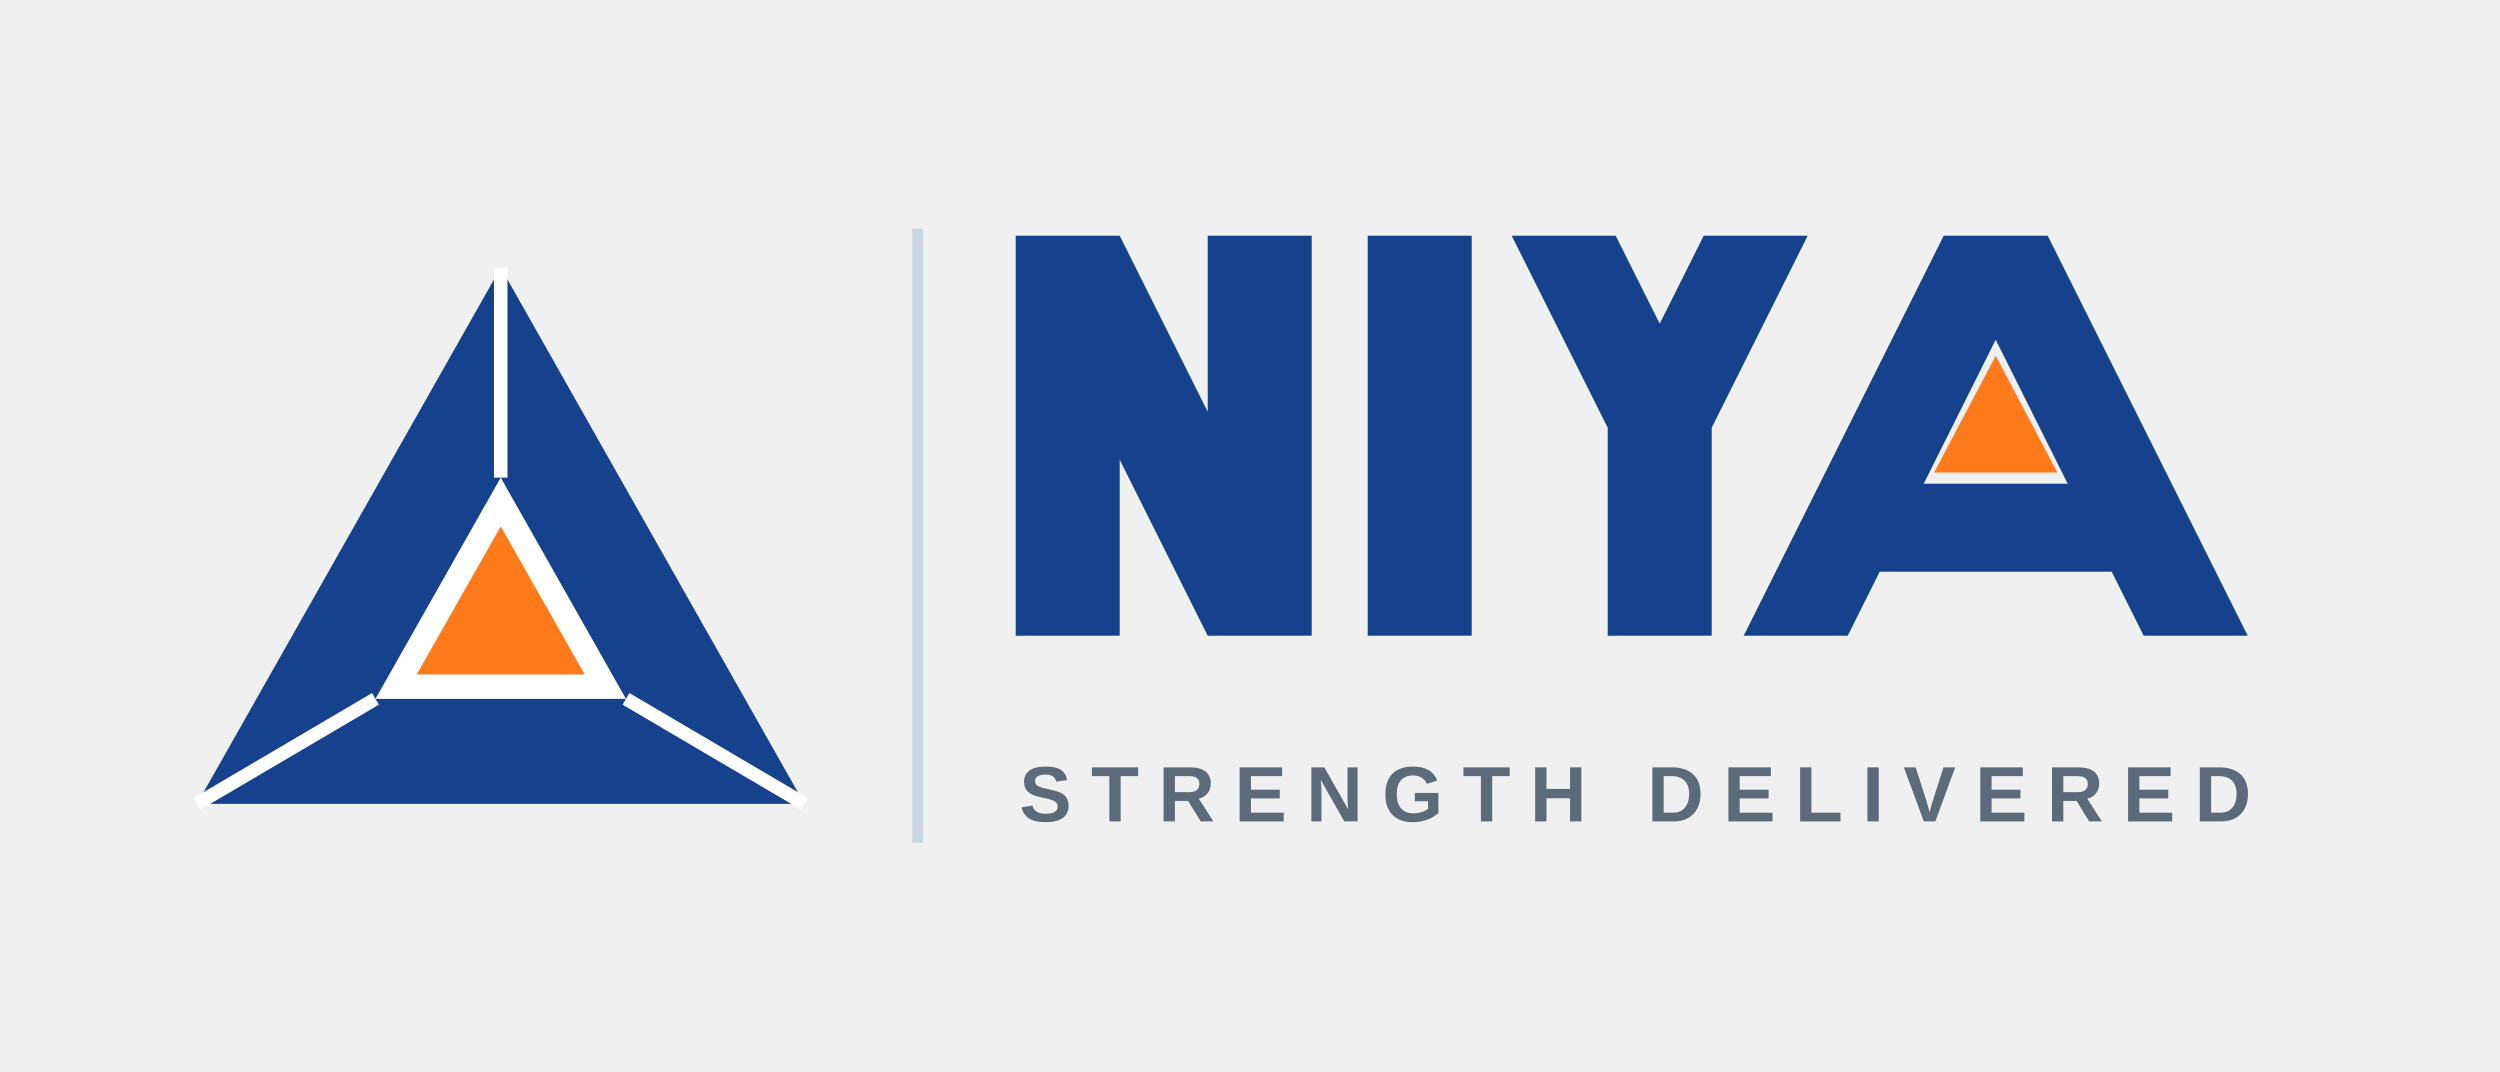
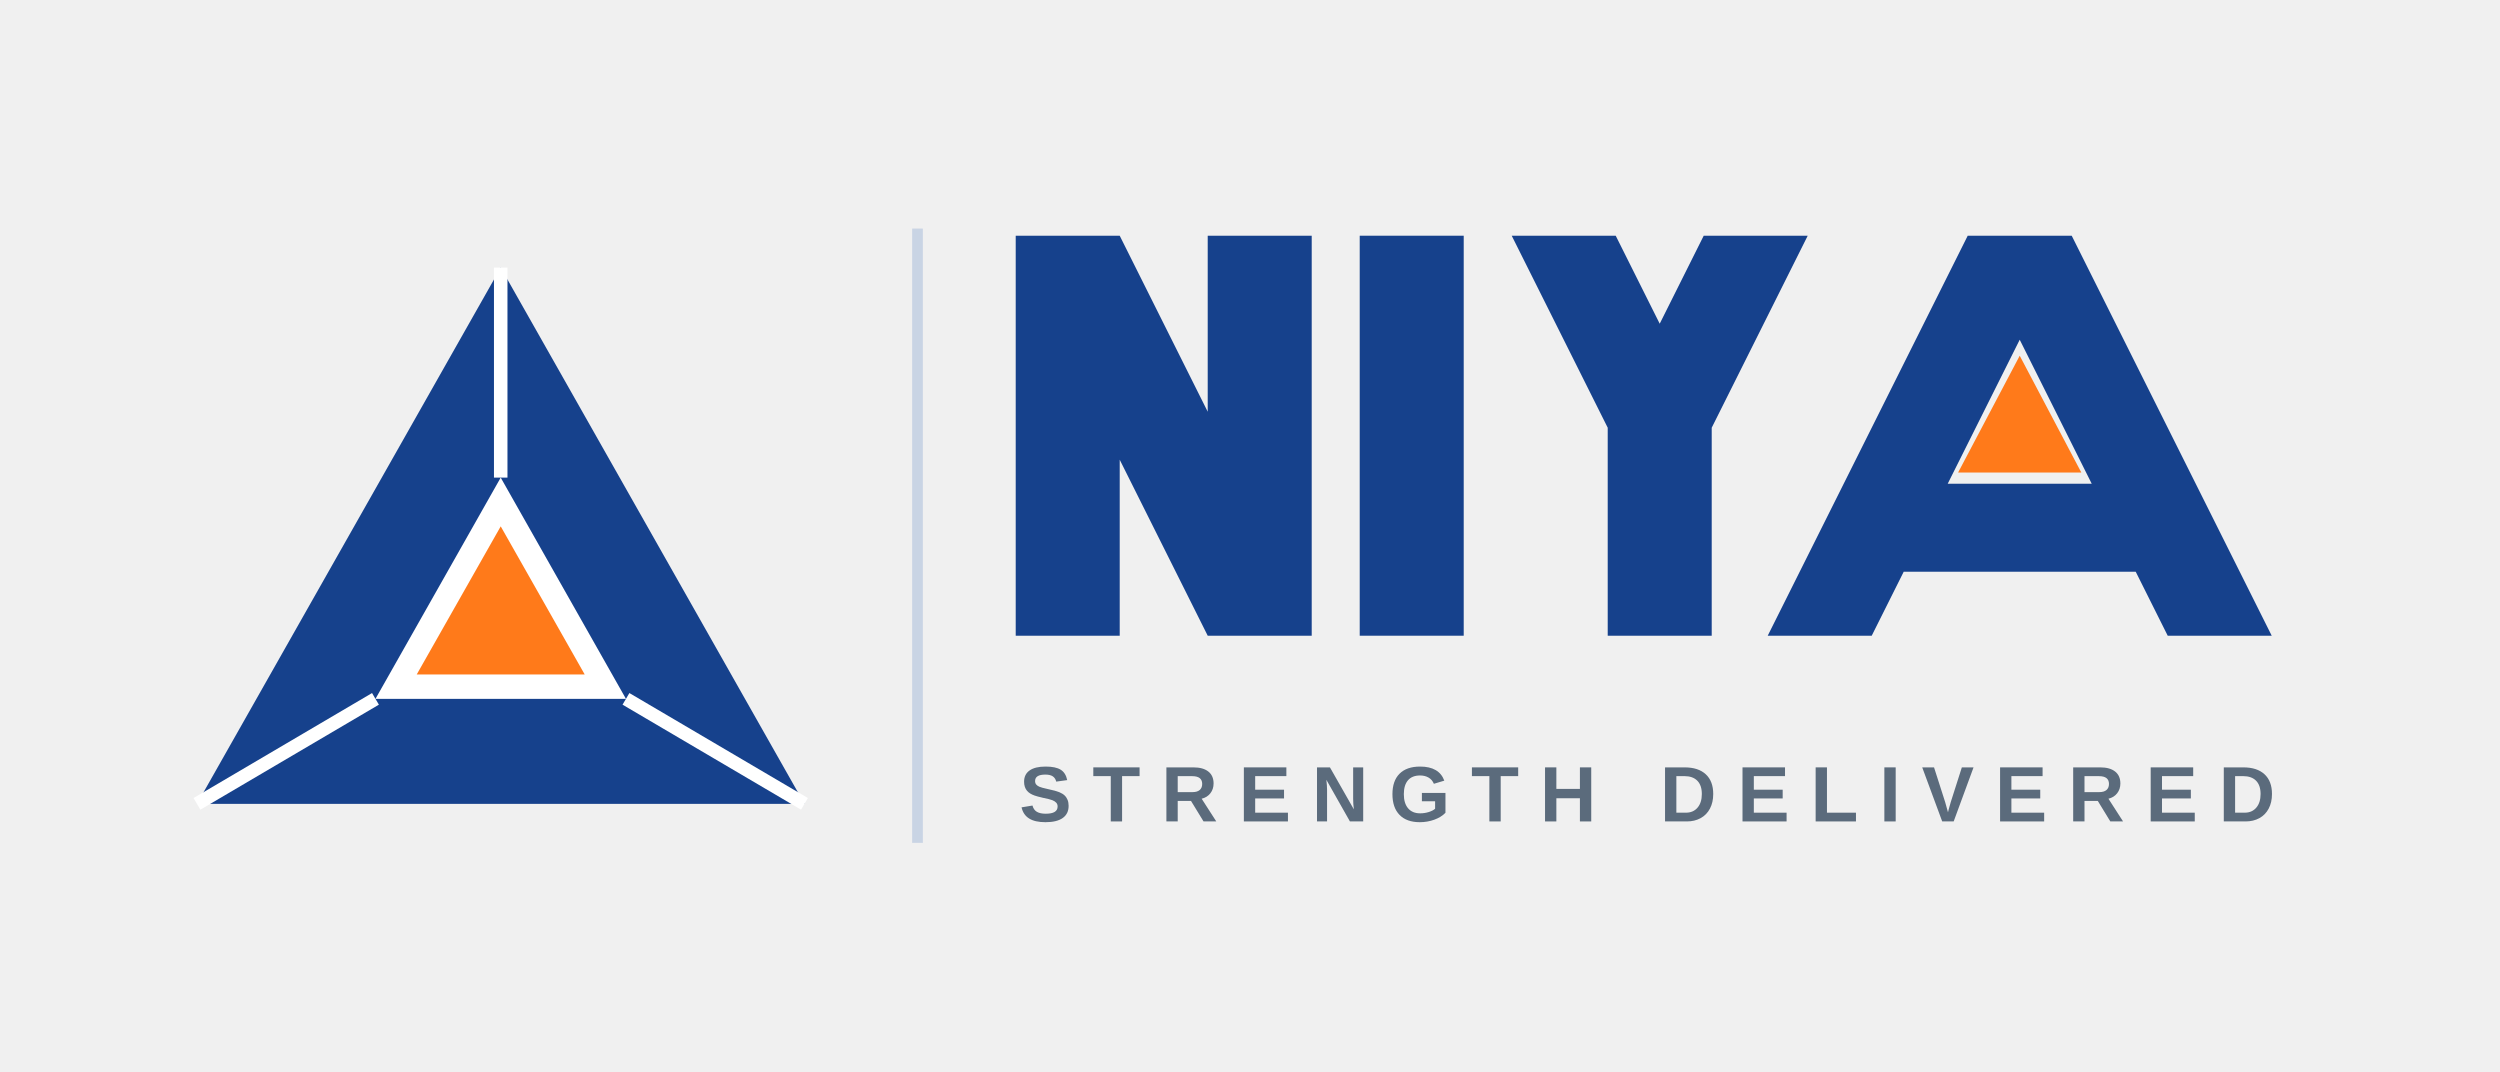
<svg xmlns="http://www.w3.org/2000/svg" viewBox="0 0 700 300" width="700" height="300">
  <g transform="translate(52.00 72.83) scale(1.05)">
    <polygon points="84.0,2.0 3.0,145.0 165.0,145.0" fill="#16418C" />
    <polygon points="84.0,58.0 50.6,117.0 117.4,117.0" fill="#FFFFFF" />
    <line x1="84.0" y1="2.0" x2="84.0" y2="58.0" stroke="#FFFFFF" stroke-width="3.6" />
    <line x1="3.0" y1="145.0" x2="50.6" y2="117.0" stroke="#FFFFFF" stroke-width="3.6" />
    <line x1="165.0" y1="145.0" x2="117.4" y2="117.0" stroke="#FFFFFF" stroke-width="3.6" />
    <polygon points="84.0,71.0 61.6,110.5 106.4,110.5" fill="#FF7A1A" />
  </g>
  <rect x="255.4" y="64" width="3" height="172" fill="#C9D4E4" />
  <g fill="#16418C" fill-rule="evenodd">
    <path transform="translate(284.40 66.00) scale(1.12)" d="M0 100 L0 0 L26 0 L48 44 L48 0 L74 0 L74 100 L48 100 L26 56 L26 100 Z" />
-     <path transform="translate(382.96 66.00) scale(1.12)" d="M0 0 L26 0 L26 100 L0 100 Z" />
+     <path transform="translate(380.72 66.00) scale(1.12)" d="M0 0 L26 0 L26 100 L0 100 Z" />
    <path transform="translate(423.28 66.00) scale(1.12)" d="M0 0 L26 0 L37 22 L48 0 L74 0 L50 48 L50 100 L24 100 L24 48 Z" />
-     <path transform="translate(488.24 66.00) scale(1.12)" d="M50 0 L76 0 L126 100 L100 100 L92 84 L34 84 L26 100 L0 100 Z M63 26 L81 62 L45 62 Z" />
-     <polygon points="63,30 78.4,59.2 47.6,59.2" fill="#FF7A1A" transform="translate(488.24 66.00) scale(1.12)" />
+     <path transform="translate(494.96 66.00) scale(1.12)" d="M50 0 L76 0 L126 100 L100 100 L92 84 L34 84 L26 100 L0 100 Z M63 26 L81 62 L45 62 Z" />
+     <polygon points="63,30 78.4,59.2 47.6,59.2" fill="#FF7A1A" transform="translate(494.96 66.00) scale(1.12)" />
  </g>
  <g fill="#5B6B7C">
    <path transform="translate(285.40 230.00) scale(0.010742 -0.010742)" d="M1286 406Q1286 199 1132.5 89.5Q979 -20 682 -20Q411 -20 257.0 76.0Q103 172 59 367L344 414Q373 302 457.0 251.5Q541 201 690 201Q999 201 999 389Q999 449 963.5 488.0Q928 527 863.5 553.0Q799 579 616 616Q458 653 396.0 675.5Q334 698 284.0 728.5Q234 759 199.0 802.0Q164 845 144.5 903.0Q125 961 125 1036Q125 1227 268.5 1328.5Q412 1430 686 1430Q948 1430 1079.5 1348.0Q1211 1266 1249 1077L963 1038Q941 1129 873.5 1175.0Q806 1221 680 1221Q412 1221 412 1053Q412 998 440.5 963.0Q469 928 525.0 903.5Q581 879 752 842Q955 799 1042.5 762.5Q1130 726 1181.0 677.5Q1232 629 1259.0 561.5Q1286 494 1286 406Z" />
-     <path transform="translate(305.48 230.00) scale(0.010742 -0.010742)" d="M773 1181V0H478V1181H23V1409H1229V1181Z" />
-     <path transform="translate(324.33 230.00) scale(0.010742 -0.010742)" d="M1105 0 778 535H432V0H137V1409H841Q1093 1409 1230.0 1300.5Q1367 1192 1367 989Q1367 841 1283.0 733.5Q1199 626 1056 592L1437 0ZM1070 977Q1070 1180 810 1180H432V764H818Q942 764 1006.0 820.0Q1070 876 1070 977Z" />
-     <path transform="translate(345.62 230.00) scale(0.010742 -0.010742)" d="M137 0V1409H1245V1181H432V827H1184V599H432V228H1286V0Z" />
-     <path transform="translate(365.71 230.00) scale(0.010742 -0.010742)" d="M995 0 381 1085Q399 927 399 831V0H137V1409H474L1097 315Q1079 466 1079 590V1409H1341V0Z" />
-     <path transform="translate(387.00 230.00) scale(0.010742 -0.010742)" d="M806 211Q921 211 1029.0 244.5Q1137 278 1196 330V525H852V743H1466V225Q1354 110 1174.5 45.0Q995 -20 798 -20Q454 -20 269.0 170.5Q84 361 84 711Q84 1059 270.0 1244.5Q456 1430 805 1430Q1301 1430 1436 1063L1164 981Q1120 1088 1026.0 1143.0Q932 1198 805 1198Q597 1198 489.0 1072.0Q381 946 381 711Q381 472 492.5 341.5Q604 211 806 211Z" />
-     <path transform="translate(409.52 230.00) scale(0.010742 -0.010742)" d="M773 1181V0H478V1181H23V1409H1229V1181Z" />
-     <path transform="translate(428.37 230.00) scale(0.010742 -0.010742)" d="M1046 0V604H432V0H137V1409H432V848H1046V1409H1341V0Z" />
-     <path transform="translate(461.19 230.00) scale(0.010742 -0.010742)" d="M1393 715Q1393 497 1307.5 334.5Q1222 172 1065.5 86.0Q909 0 707 0H137V1409H647Q1003 1409 1198.0 1229.5Q1393 1050 1393 715ZM1096 715Q1096 942 978.0 1061.5Q860 1181 641 1181H432V228H682Q872 228 984.0 359.0Q1096 490 1096 715Z" />
-     <path transform="translate(482.48 230.00) scale(0.010742 -0.010742)" d="M137 0V1409H1245V1181H432V827H1184V599H432V228H1286V0Z" />
-     <path transform="translate(502.56 230.00) scale(0.010742 -0.010742)" d="M137 0V1409H432V228H1188V0Z" />
-     <path transform="translate(521.41 230.00) scale(0.010742 -0.010742)" d="M137 0V1409H432V0Z" />
-     <path transform="translate(532.93 230.00) scale(0.010742 -0.010742)" d="M834 0H535L14 1409H322L612 504Q639 416 686 238L707 324L758 504L1047 1409H1352Z" />
-     <path transform="translate(553.01 230.00) scale(0.010742 -0.010742)" d="M137 0V1409H1245V1181H432V827H1184V599H432V228H1286V0Z" />
-     <path transform="translate(573.09 230.00) scale(0.010742 -0.010742)" d="M1105 0 778 535H432V0H137V1409H841Q1093 1409 1230.0 1300.5Q1367 1192 1367 989Q1367 841 1283.0 733.5Q1199 626 1056 592L1437 0ZM1070 977Q1070 1180 810 1180H432V764H818Q942 764 1006.0 820.0Q1070 876 1070 977Z" />
-     <path transform="translate(594.39 230.00) scale(0.010742 -0.010742)" d="M137 0V1409H1245V1181H432V827H1184V599H432V228H1286V0Z" />
-     <path transform="translate(614.47 230.00) scale(0.010742 -0.010742)" d="M1393 715Q1393 497 1307.5 334.5Q1222 172 1065.5 86.0Q909 0 707 0H137V1409H647Q1003 1409 1198.0 1229.5Q1393 1050 1393 715ZM1096 715Q1096 942 978.0 1061.5Q860 1181 641 1181H432V228H682Q872 228 984.0 359.0Q1096 490 1096 715Z" />
+     <path transform="translate(305.88 230.00) scale(0.010742 -0.010742)" d="M773 1181V0H478V1181H23V1409H1229V1181Z" />
+     <path transform="translate(325.12 230.00) scale(0.010742 -0.010742)" d="M1105 0 778 535H432V0H137V1409H841Q1093 1409 1230.0 1300.5Q1367 1192 1367 989Q1367 841 1283.0 733.5Q1199 626 1056 592L1437 0ZM1070 977Q1070 1180 810 1180H432V764H818Q942 764 1006.0 820.0Q1070 876 1070 977Z" />
+     <path transform="translate(346.81 230.00) scale(0.010742 -0.010742)" d="M137 0V1409H1245V1181H432V827H1184V599H432V228H1286V0Z" />
+     <path transform="translate(367.29 230.00) scale(0.010742 -0.010742)" d="M995 0 381 1085Q399 927 399 831V0H137V1409H474L1097 315Q1079 466 1079 590V1409H1341V0Z" />
+     <path transform="translate(388.98 230.00) scale(0.010742 -0.010742)" d="M806 211Q921 211 1029.0 244.5Q1137 278 1196 330V525H852V743H1466V225Q1354 110 1174.5 45.0Q995 -20 798 -20Q454 -20 269.0 170.5Q84 361 84 711Q84 1059 270.0 1244.5Q456 1430 805 1430Q1301 1430 1436 1063L1164 981Q1120 1088 1026.0 1143.0Q932 1198 805 1198Q597 1198 489.0 1072.0Q381 946 381 711Q381 472 492.5 341.5Q604 211 806 211Z" />
+     <path transform="translate(411.89 230.00) scale(0.010742 -0.010742)" d="M773 1181V0H478V1181H23V1409H1229V1181Z" />
+     <path transform="translate(431.14 230.00) scale(0.010742 -0.010742)" d="M1046 0V604H432V0H137V1409H432V848H1046V1409H1341V0Z" />
+     <path transform="translate(464.74 230.00) scale(0.010742 -0.010742)" d="M1393 715Q1393 497 1307.5 334.5Q1222 172 1065.5 86.0Q909 0 707 0H137V1409H647Q1003 1409 1198.0 1229.5Q1393 1050 1393 715ZM1096 715Q1096 942 978.0 1061.5Q860 1181 641 1181H432V228H682Q872 228 984.0 359.0Q1096 490 1096 715Z" />
+     <path transform="translate(486.43 230.00) scale(0.010742 -0.010742)" d="M137 0V1409H1245V1181H432V827H1184V599H432V228H1286V0Z" />
+     <path transform="translate(506.91 230.00) scale(0.010742 -0.010742)" d="M137 0V1409H432V228H1188V0Z" />
+     <path transform="translate(526.15 230.00) scale(0.010742 -0.010742)" d="M137 0V1409H432V0Z" />
+     <path transform="translate(538.07 230.00) scale(0.010742 -0.010742)" d="M834 0H535L14 1409H322L612 504Q639 416 686 238L707 324L758 504L1047 1409H1352Z" />
+     <path transform="translate(558.55 230.00) scale(0.010742 -0.010742)" d="M137 0V1409H1245V1181H432V827H1184V599H432V228H1286V0Z" />
+     <path transform="translate(579.02 230.00) scale(0.010742 -0.010742)" d="M1105 0 778 535H432V0H137V1409H841Q1093 1409 1230.0 1300.5Q1367 1192 1367 989Q1367 841 1283.0 733.5Q1199 626 1056 592L1437 0ZM1070 977Q1070 1180 810 1180H432V764H818Q942 764 1006.0 820.0Q1070 876 1070 977Z" />
+     <path transform="translate(600.72 230.00) scale(0.010742 -0.010742)" d="M137 0V1409H1245V1181H432V827H1184V599H432V228H1286V0Z" />
+     <path transform="translate(621.19 230.00) scale(0.010742 -0.010742)" d="M1393 715Q1393 497 1307.5 334.5Q1222 172 1065.5 86.0Q909 0 707 0H137V1409H647Q1003 1409 1198.0 1229.5Q1393 1050 1393 715ZM1096 715Q1096 942 978.0 1061.5Q860 1181 641 1181H432V228H682Q872 228 984.0 359.0Q1096 490 1096 715Z" />
  </g>
</svg>
